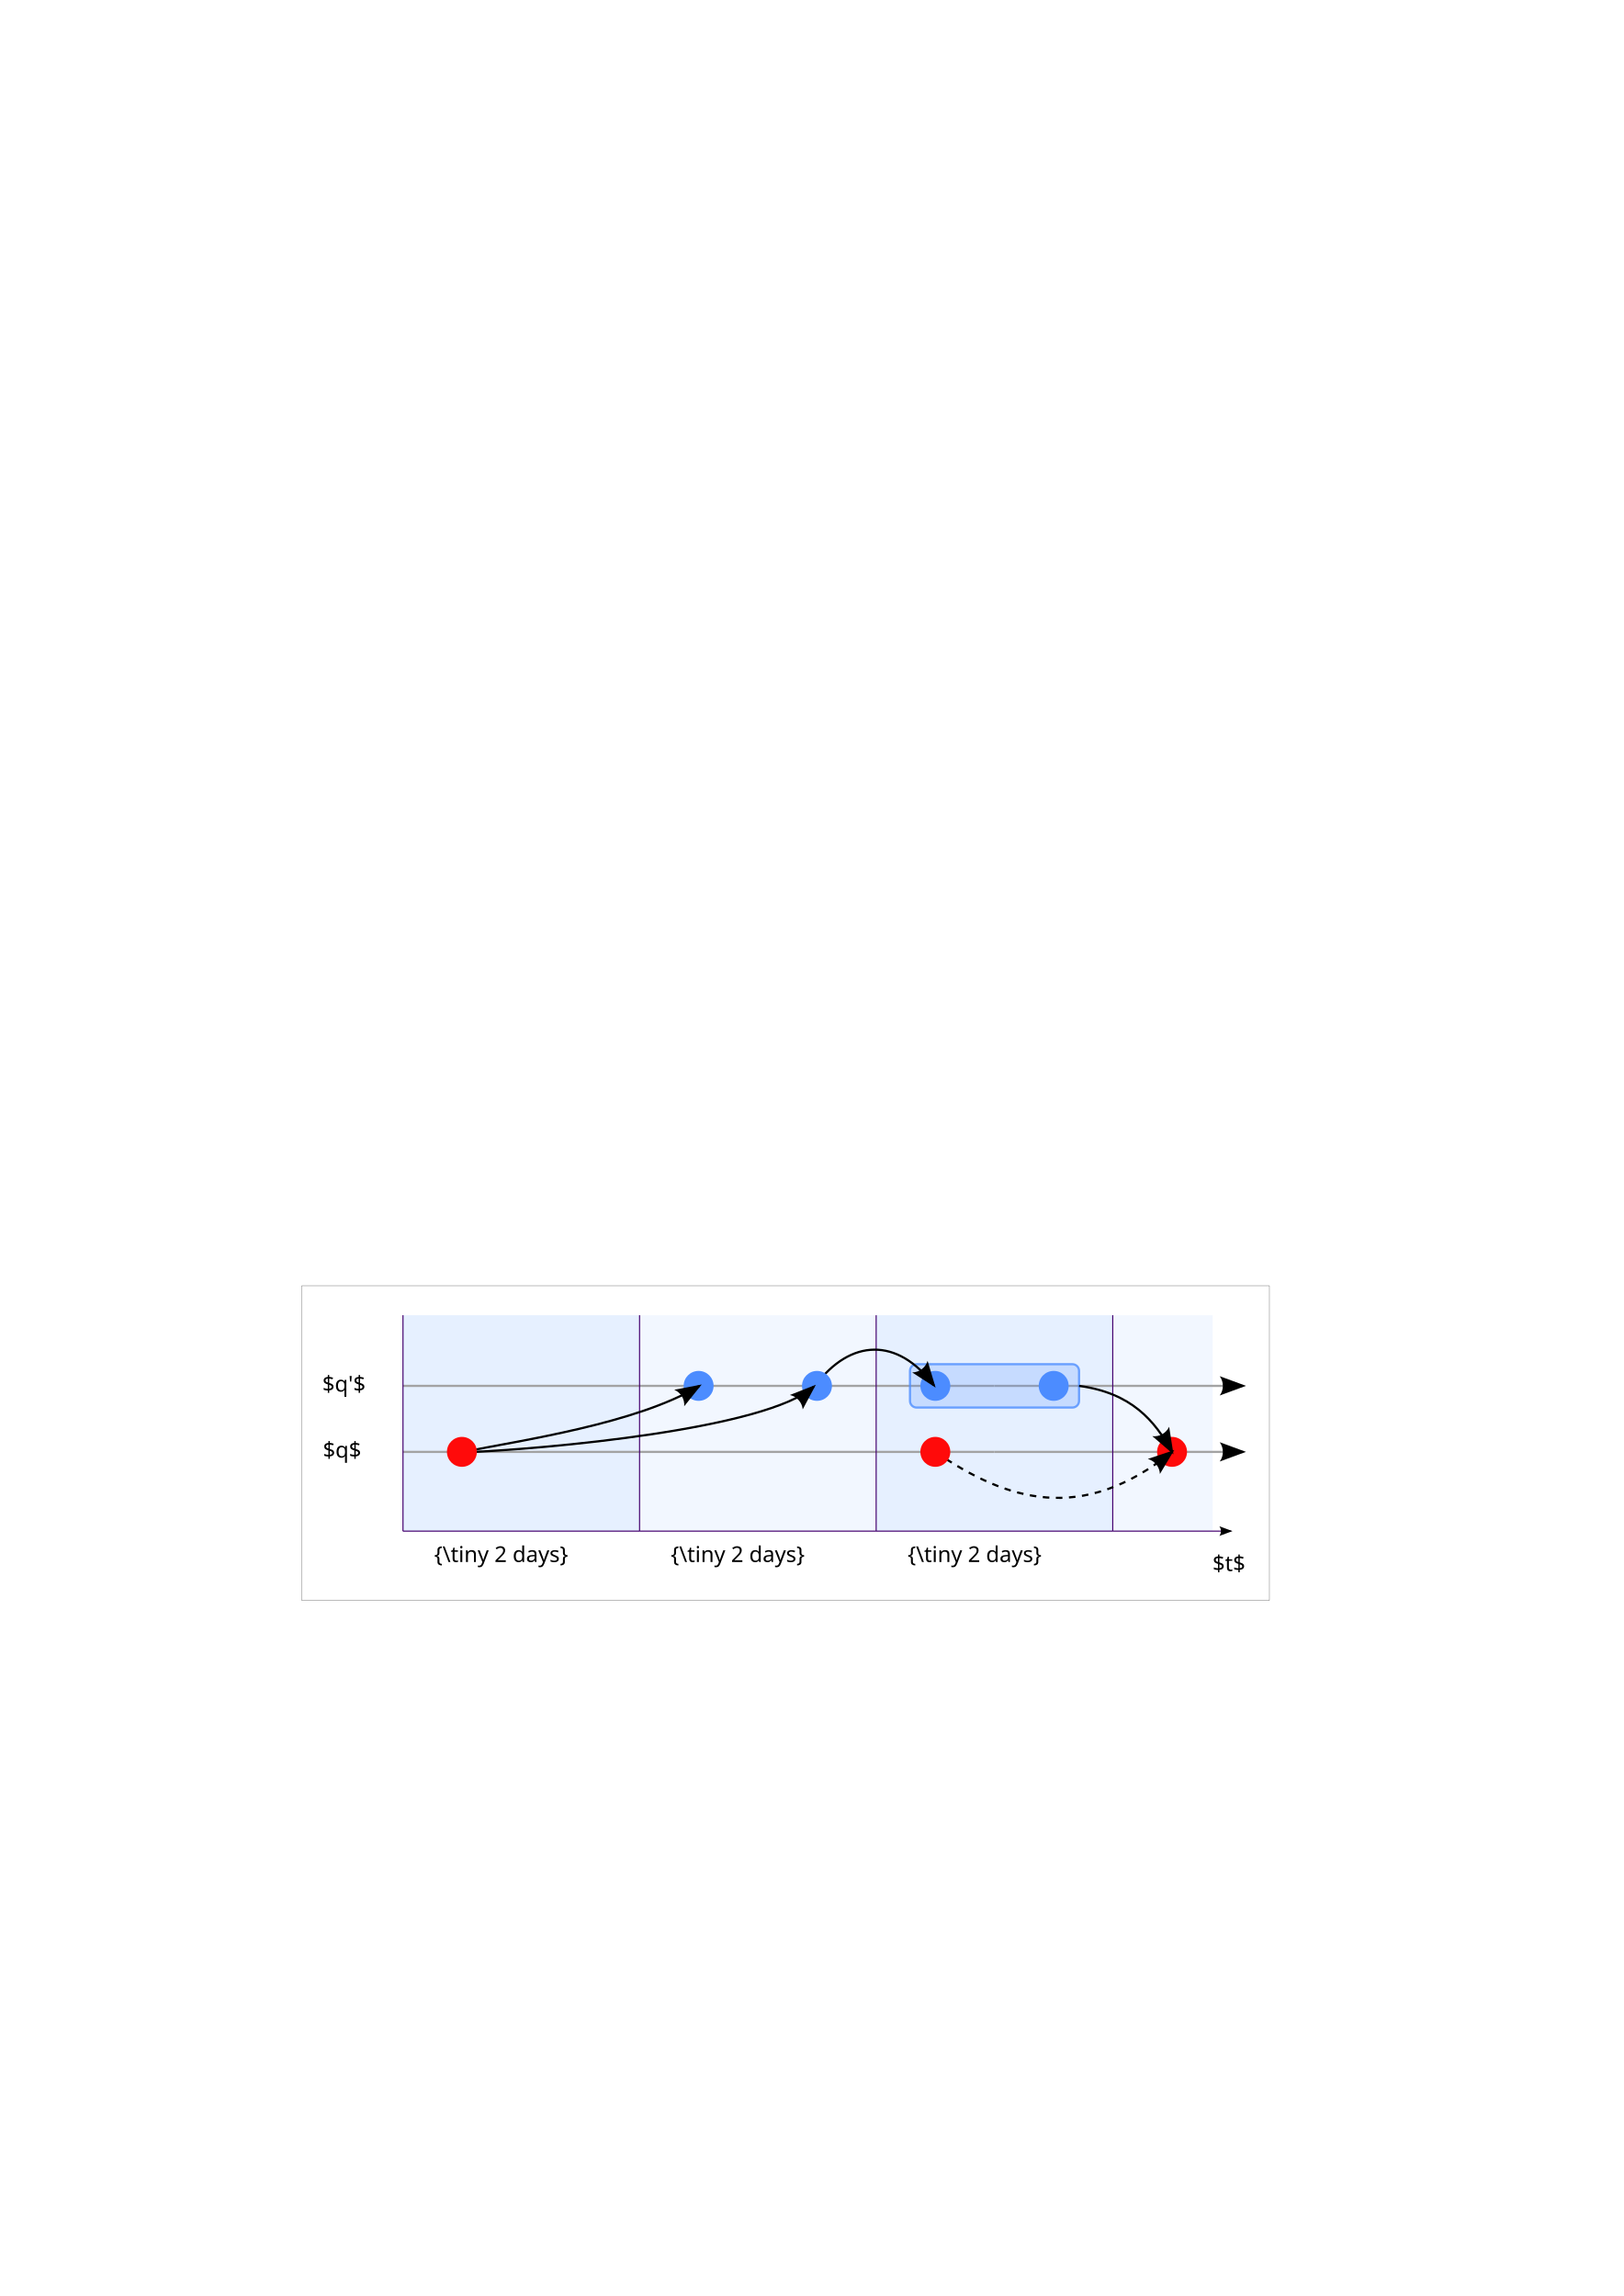
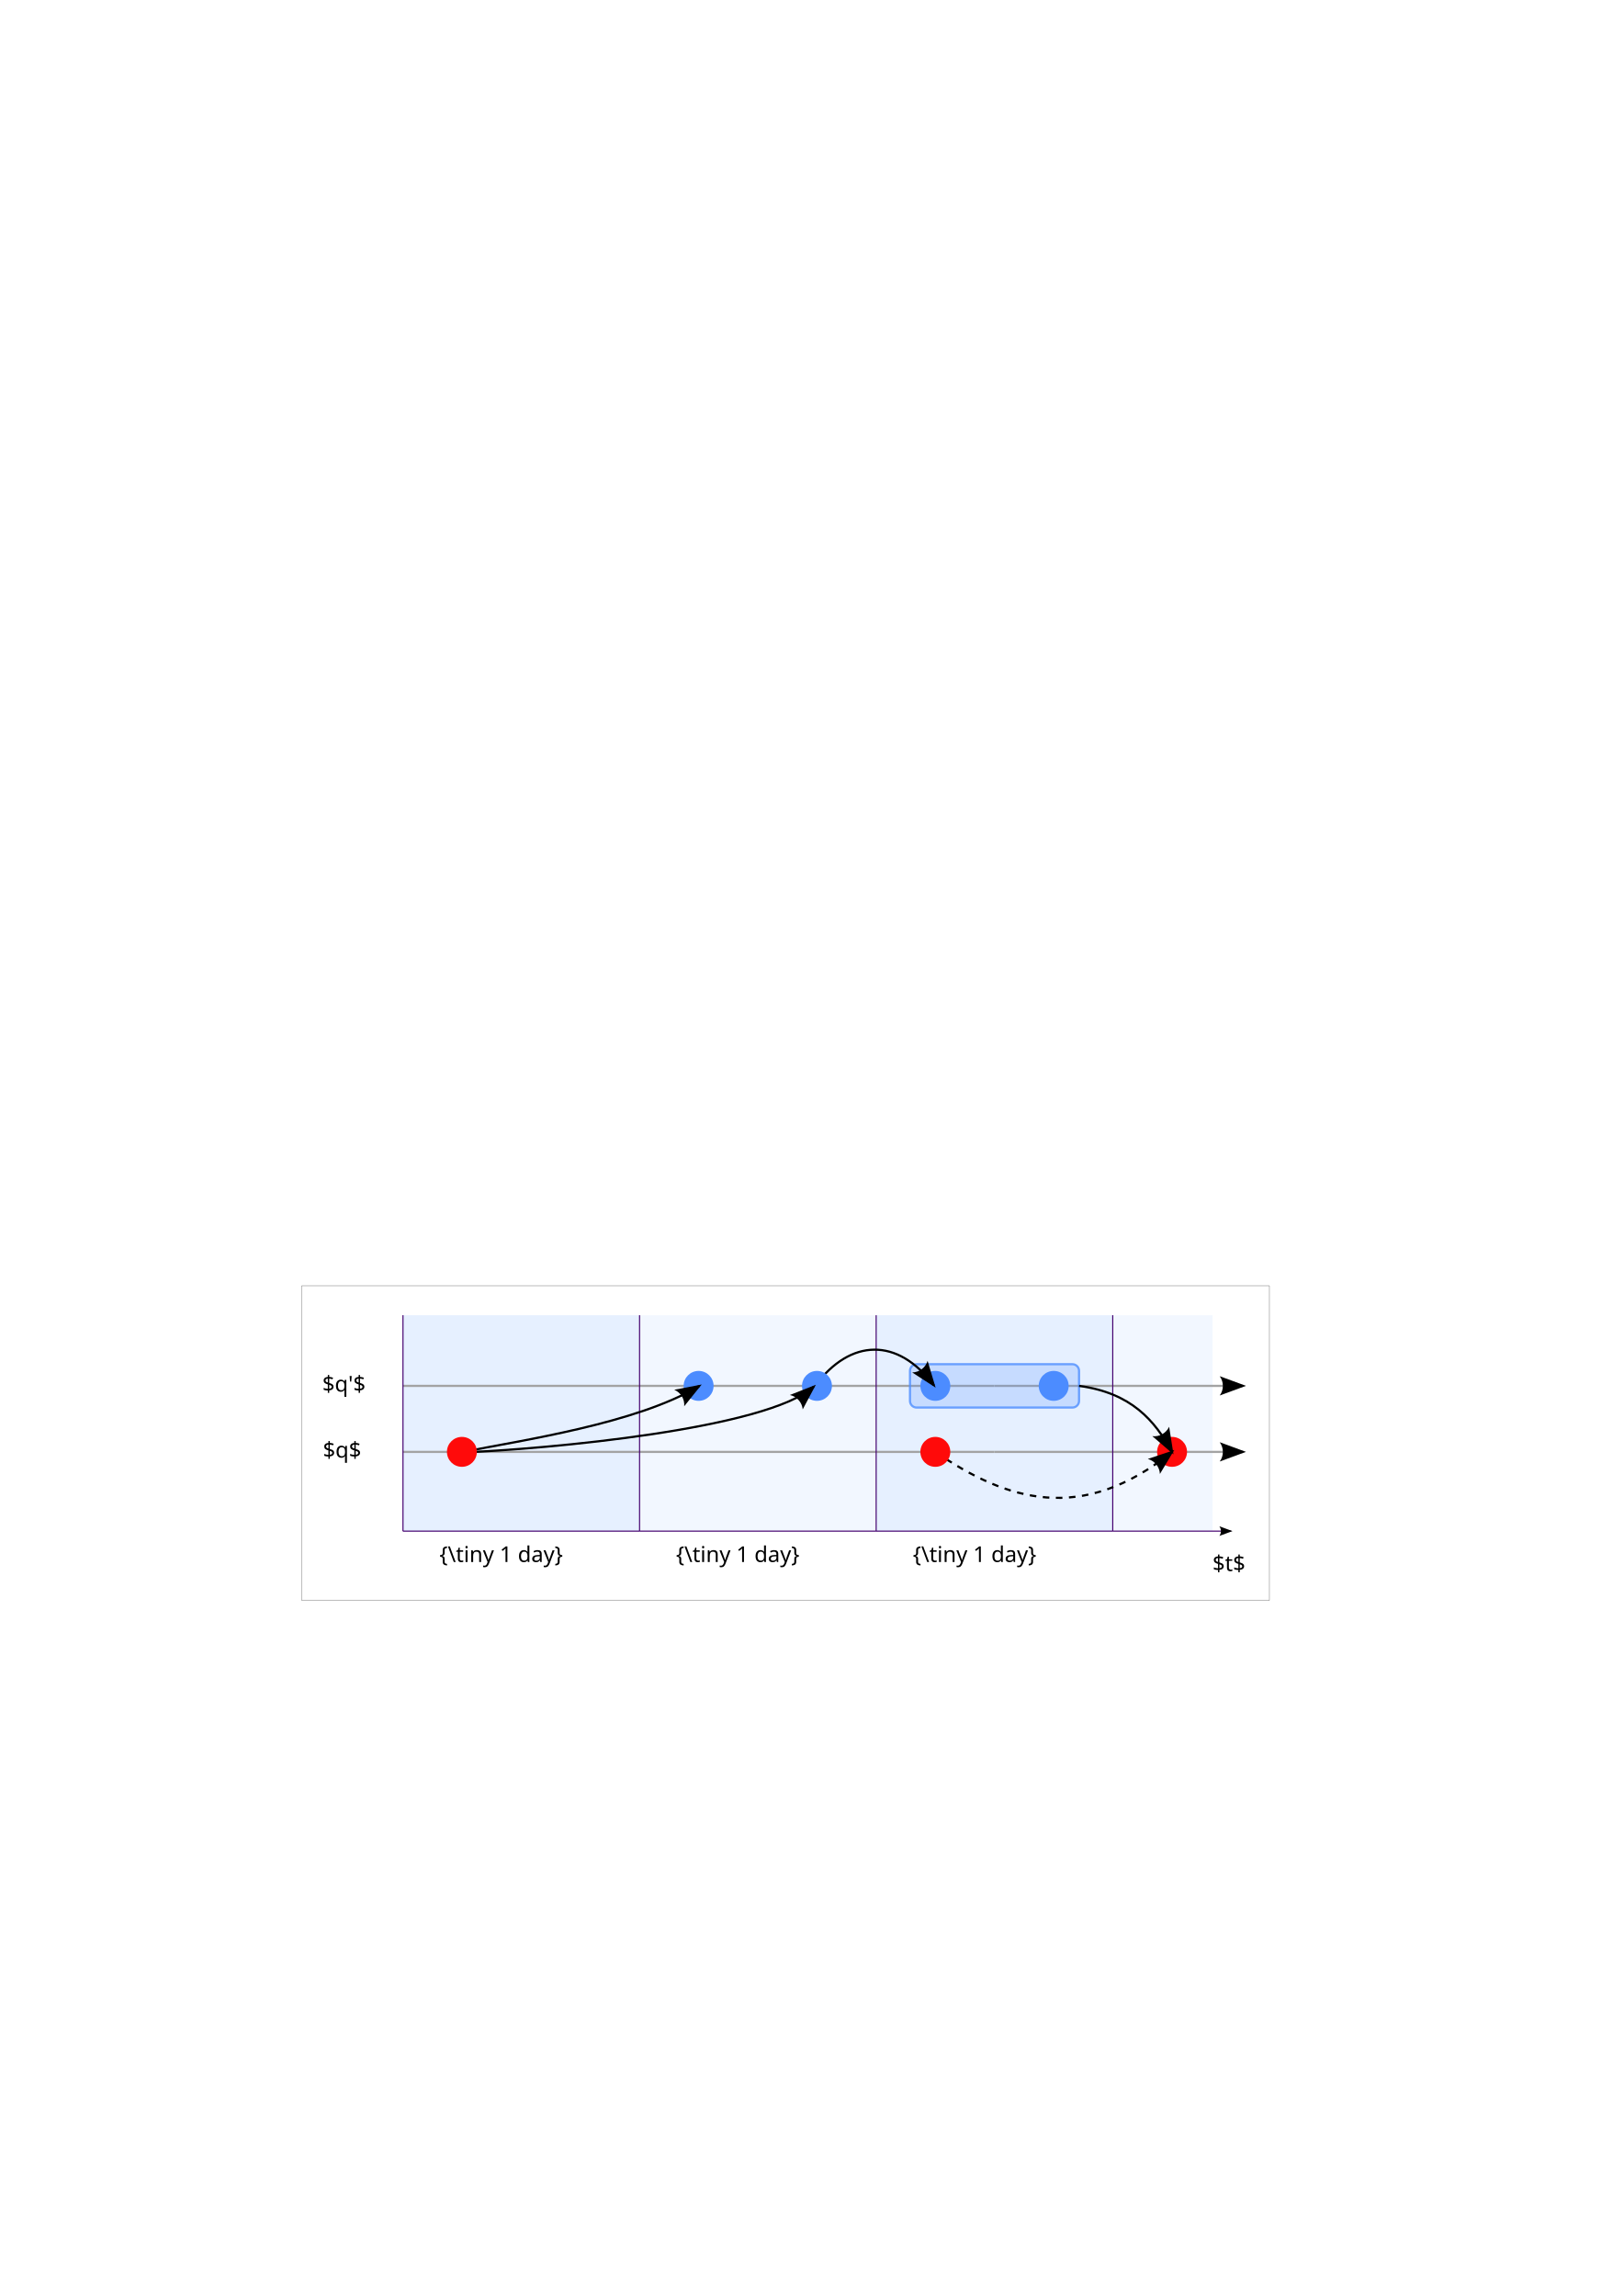
<svg xmlns="http://www.w3.org/2000/svg" width="744.094" height="1052.362" id="svg3430" version="1.1">
  <defs id="defs3432">
    <marker refX="0" refY="0" orient="auto" id="Arrow2Lend" style="overflow:visible">
      <path d="M 8.719,4.034 -2.207,0.016 8.719,-4.002 c -1.745,2.372 -1.735,5.617 -6e-7,8.035 z" transform="matrix(-1.1,0,0,-1.1,-1.1,0)" id="path3780" style="fill-rule:evenodd;stroke-width:0.625;stroke-linejoin:round" />
    </marker>
    <marker refX="0" refY="0" orient="auto" id="marker3450" style="overflow:visible">
      <path d="M 8.719,4.034 -2.207,0.016 8.719,-4.002 c -1.745,2.372 -1.735,5.617 -6e-7,8.035 z" transform="matrix(-1.1,0,0,-1.1,-1.1,0)" id="path3452" style="fill-rule:evenodd;stroke-width:0.625;stroke-linejoin:round" />
    </marker>
    <marker refX="0" refY="0" orient="auto" id="marker5345" style="overflow:visible">
      <path d="M 8.719,4.034 -2.207,0.016 8.719,-4.002 c -1.745,2.372 -1.735,5.617 -6e-7,8.035 z" transform="matrix(-1.1,0,0,-1.1,-1.1,0)" id="path5347" style="fill-rule:evenodd;stroke-width:0.625;stroke-linejoin:round" />
    </marker>
    <marker refX="0" refY="0" orient="auto" id="marker5345-4" style="overflow:visible">
      <path d="M 8.719,4.034 -2.207,0.016 8.719,-4.002 c -1.745,2.372 -1.735,5.617 -6e-7,8.035 z" transform="matrix(-1.1,0,0,-1.1,-1.1,0)" id="path5347-1" style="fill-rule:evenodd;stroke-width:0.625;stroke-linejoin:round" />
    </marker>
    <marker refX="0" refY="0" orient="auto" id="marker3458" style="overflow:visible">
      <path d="M 8.719,4.034 -2.207,0.016 8.719,-4.002 c -1.745,2.372 -1.735,5.617 -6e-7,8.035 z" transform="matrix(-1.1,0,0,-1.1,-1.1,0)" id="path3460" style="fill-rule:evenodd;stroke-width:0.625;stroke-linejoin:round" />
    </marker>
    <marker refX="0" refY="0" orient="auto" id="Arrow2Mend" style="overflow:visible">
      <path d="M 8.719,4.034 -2.207,0.016 8.719,-4.002 c -1.745,2.372 -1.735,5.617 -6e-7,8.035 z" transform="scale(-0.6,-0.6)" id="path3786" style="fill-rule:evenodd;stroke-width:0.625;stroke-linejoin:round" />
    </marker>
    <marker refX="0" refY="0" orient="auto" id="marker3622" style="overflow:visible">
      <path d="M 8.719,4.034 -2.207,0.016 8.719,-4.002 c -1.745,2.372 -1.735,5.617 -6e-7,8.035 z" transform="scale(-0.6,-0.6)" id="path3624" style="fill-rule:evenodd;stroke-width:0.625;stroke-linejoin:round" />
    </marker>
    <marker refX="0" refY="0" orient="auto" id="marker3626" style="overflow:visible">
      <path d="M 8.719,4.034 -2.207,0.016 8.719,-4.002 c -1.745,2.372 -1.735,5.617 -6e-7,8.035 z" transform="scale(-0.6,-0.6)" id="path3628" style="fill-rule:evenodd;stroke-width:0.625;stroke-linejoin:round" />
    </marker>
    <marker refX="0" refY="0" orient="auto" id="marker3630" style="overflow:visible">
      <path d="M 8.719,4.034 -2.207,0.016 8.719,-4.002 c -1.745,2.372 -1.735,5.617 -6e-7,8.035 z" transform="scale(-0.6,-0.6)" id="path3632" style="fill-rule:evenodd;stroke-width:0.625;stroke-linejoin:round" />
    </marker>
    <marker refX="0" refY="0" orient="auto" id="Arrow2Lend-4" style="overflow:visible">
      <path d="M 8.719,4.034 -2.207,0.016 8.719,-4.002 c -1.745,2.372 -1.735,5.617 -6e-7,8.035 z" transform="matrix(-1.1,0,0,-1.1,-1.1,0)" id="path3780-1" style="fill-rule:evenodd;stroke-width:0.625;stroke-linejoin:round" />
    </marker>
    <marker refX="0" refY="0" orient="auto" id="marker3636" style="overflow:visible">
      <path d="M 8.719,4.034 -2.207,0.016 8.719,-4.002 c -1.745,2.372 -1.735,5.617 -6e-7,8.035 z" transform="matrix(-1.1,0,0,-1.1,-1.1,0)" id="path3638" style="fill-rule:evenodd;stroke-width:0.625;stroke-linejoin:round" />
    </marker>
    <marker refX="0" refY="0" orient="auto" id="marker5345-42" style="overflow:visible">
      <path d="M 8.719,4.034 -2.207,0.016 8.719,-4.002 c -1.745,2.372 -1.735,5.617 -6e-7,8.035 z" transform="matrix(-1.1,0,0,-1.1,-1.1,0)" id="path5347-7" style="fill-rule:evenodd;stroke-width:0.625;stroke-linejoin:round" />
    </marker>
    <marker refX="0" refY="0" orient="auto" id="marker5345-4-2" style="overflow:visible">
      <path d="M 8.719,4.034 -2.207,0.016 8.719,-4.002 c -1.745,2.372 -1.735,5.617 -6e-7,8.035 z" transform="matrix(-1.1,0,0,-1.1,-1.1,0)" id="path5347-1-9" style="fill-rule:evenodd;stroke-width:0.625;stroke-linejoin:round" />
    </marker>
    <marker refX="0" refY="0" orient="auto" id="marker3644" style="overflow:visible">
      <path d="M 8.719,4.034 -2.207,0.016 8.719,-4.002 c -1.745,2.372 -1.735,5.617 -6e-7,8.035 z" transform="matrix(-1.1,0,0,-1.1,-1.1,0)" id="path3646" style="fill-rule:evenodd;stroke-width:0.625;stroke-linejoin:round" />
    </marker>
    <marker refX="0" refY="0" orient="auto" id="Arrow2Mend-5" style="overflow:visible">
      <path d="M 8.719,4.034 -2.207,0.016 8.719,-4.002 c -1.745,2.372 -1.735,5.617 -6e-7,8.035 z" transform="scale(-0.6,-0.6)" id="path3786-2" style="fill-rule:evenodd;stroke-width:0.625;stroke-linejoin:round" />
    </marker>
    <marker refX="0" refY="0" orient="auto" id="Arrow2Mend-0" style="overflow:visible">
      <path d="M 8.719,4.034 -2.207,0.016 8.719,-4.002 c -1.745,2.372 -1.735,5.617 -6e-7,8.035 z" transform="scale(-0.6,-0.6)" id="path3786-27" style="fill-rule:evenodd;stroke-width:0.625;stroke-linejoin:round" />
    </marker>
    <marker refX="0" refY="0" orient="auto" id="marker3130" style="overflow:visible">
      <path d="M 8.719,4.034 -2.207,0.016 8.719,-4.002 c -1.745,2.372 -1.735,5.617 -6e-7,8.035 z" transform="matrix(-1.1,0,0,-1.1,-1.1,0)" id="path3132" style="fill-rule:evenodd;stroke-width:0.625;stroke-linejoin:round" />
    </marker>
    <marker refX="0" refY="0" orient="auto" id="marker3130-7" style="overflow:visible">
      <path d="M 8.719,4.034 -2.207,0.016 8.719,-4.002 c -1.745,2.372 -1.735,5.617 -6e-7,8.035 z" transform="matrix(-1.1,0,0,-1.1,-1.1,0)" id="path3132-9" style="fill-rule:evenodd;stroke-width:0.625;stroke-linejoin:round" />
    </marker>
    <marker refX="0" refY="0" orient="auto" id="marker3130-0" style="overflow:visible">
      <path d="M 8.719,4.034 -2.207,0.016 8.719,-4.002 c -1.745,2.372 -1.735,5.617 -6e-7,8.035 z" transform="matrix(-1.1,0,0,-1.1,-1.1,0)" id="path3132-5" style="fill-rule:evenodd;stroke-width:0.625;stroke-linejoin:round" />
    </marker>
  </defs>
  <g id="layer1">
    <rect style="fill:none;stroke:#000000;stroke-width:0.108;stroke-linecap:round;stroke-linejoin:round;stroke-miterlimit:4;stroke-opacity:1;stroke-dasharray:none;stroke-dashoffset:0;display:inline" id="rect6504-5" y="589.32" x="138.262" height="144.22" width="443.475" />
    <g id="g3156">
      <rect width="45.777" height="98.954" x="509.942" y="602.831" id="rect8066-2-4-6" style="fill:#4c98ff;fill-opacity:0.071;stroke:none;display:inline" />
      <rect width="108.424" height="98.954" x="401.518" y="602.831" id="rect8066-29-8" style="fill:#4c98ff;fill-opacity:0.137;stroke:none;display:inline" />
      <rect width="108.424" height="98.954" x="184.674" y="602.831" id="rect8066-29" style="fill:#4c98ff;fill-opacity:0.137;stroke:none;display:inline" />
      <rect width="108.424" height="98.954" x="293.094" y="602.831" id="rect8066-2-8" style="fill:#4c98ff;fill-opacity:0.071;stroke:none;display:inline" />
      <path d="m 184.678,635.212 271.08,0" id="path4092-2-05-9" style="fill:none;stroke:#a3a3a3;stroke-width:1px;stroke-linecap:butt;stroke-linejoin:miter;stroke-opacity:1;marker-end:none;display:inline" />
      <path d="m 455.758,635.212 113.901,0" id="path2985-73-4-6-3-9" style="fill:none;stroke:#a3a3a3;stroke-width:1;stroke-linecap:butt;stroke-linejoin:miter;stroke-miterlimit:4;stroke-opacity:1;stroke-dasharray:none;stroke-dashoffset:0;marker-end:url(#Arrow2Lend);display:inline" />
      <path d="m 184.678,665.471 271.08,0" id="path4092-2-0-3-6" style="fill:none;stroke:#a3a3a3;stroke-width:1px;stroke-linecap:butt;stroke-linejoin:miter;stroke-opacity:1;marker-end:none;display:inline" />
      <rect width="77.483" height="19.868" ry="3.044" x="417.016" y="625.279" id="rect7245" style="fill:#4c8cff;fill-opacity:0.21;stroke:#4c8cff;stroke-opacity:0.785" />
      <g id="g3963">
        <path d="m 435.497,635.212 a 6.859,6.859 0 0 1 -13.719,0 6.859,6.859 0 1 1 13.719,0 z" id="path4199-24-449-6-5-9-1" style="fill:#4c8cff;fill-opacity:1;stroke:none;display:inline" />
        <path d="m 489.738,635.212 a 6.859,6.859 0 0 1 -13.719,0 6.859,6.859 0 1 1 13.719,0 z" id="path4199-24-449-6-5-1-0-4" style="fill:#4c8cff;fill-opacity:1;stroke:none;display:inline" />
      </g>
      <text x="147.699" y="637.814" id="text4753-2-0-4-6" xml:space="preserve" style="font-size:10px;font-style:normal;font-variant:normal;font-weight:normal;font-stretch:normal;line-height:125%;letter-spacing:0px;word-spacing:0px;fill:#000000;fill-opacity:1;stroke:none;display:inline;font-family:Norasi;-inkscape-font-specification:Norasi">
        <tspan x="147.699" y="637.814" id="tspan4755-7-3-4-8">$q'$</tspan>
      </text>
      <text x="147.973" y="668.073" id="text4757-5-8-3-9" xml:space="preserve" style="font-size:10px;font-style:normal;font-variant:normal;font-weight:normal;font-stretch:normal;line-height:125%;letter-spacing:0px;word-spacing:0px;fill:#000000;fill-opacity:1;stroke:none;display:inline;font-family:Norasi;-inkscape-font-specification:Norasi">
        <tspan x="147.973" y="668.073" id="tspan4759-4-7-3-4">$q$</tspan>
      </text>
      <text x="555.646" y="720.072" id="text5775-2-0-9-6" xml:space="preserve" style="font-size:10px;font-style:normal;font-variant:normal;font-weight:normal;font-stretch:normal;line-height:125%;letter-spacing:0px;word-spacing:0px;fill:#000000;fill-opacity:1;stroke:none;display:inline;font-family:Norasi;-inkscape-font-specification:Norasi">
        <tspan x="555.646" y="720.072" id="tspan5777-9-4-8-1">$t$</tspan>
      </text>
      <path d="m 327.016,635.212 a 6.859,6.859 0 0 1 -13.719,0 6.859,6.859 0 1 1 13.719,0 z" id="path4199-24-26-9-4-6-1" style="fill:#4c8cff;fill-opacity:1;stroke:none;display:inline" />
      <path d="m 455.758,665.471 113.901,0" id="path2985-73-4-6-0-1-4" style="fill:none;stroke:#a3a3a3;stroke-width:1;stroke-linecap:butt;stroke-linejoin:miter;stroke-miterlimit:4;stroke-opacity:1;stroke-dasharray:none;stroke-dashoffset:0;marker-end:url(#Arrow2Lend);display:inline" />
      <path d="m 543.978,665.453 a 6.859,6.859 0 0 1 -13.719,0 6.859,6.859 0 1 1 13.719,0 z" id="path4199-1-4-5-4-5-6" style="fill:#ff0a0a;fill-opacity:1;stroke:none;display:inline" />
      <path d="m 293.094,602.831 0.004,98.954" id="path4540-30-3-66" style="fill:none;stroke:#44006e;stroke-width:0.5;stroke-linecap:butt;stroke-linejoin:miter;stroke-miterlimit:4;stroke-opacity:1;stroke-dasharray:none;display:inline" />
      <path d="m 293.098,701.785 108.42,0" id="path5557-6" style="fill:none;stroke:#44006e;stroke-width:0.5;stroke-linecap:butt;stroke-linejoin:miter;stroke-miterlimit:4;stroke-opacity:1;stroke-dasharray:none" />
      <path d="m 184.678,701.785 108.42,0" id="path5557-7-2" style="fill:none;stroke:#44006e;stroke-width:0.5;stroke-linecap:butt;stroke-linejoin:miter;stroke-miterlimit:4;stroke-opacity:1;stroke-dasharray:none;display:inline" />
      <path d="m 184.674,602.831 0.004,98.954" id="path4540-30-3-1-6" style="fill:none;stroke:#44006e;stroke-width:0.5;stroke-linecap:butt;stroke-linejoin:miter;stroke-miterlimit:4;stroke-opacity:1;stroke-dasharray:none;display:inline" />
      <text x="238.768" y="715.933" id="text4542-4-2" xml:space="preserve" style="font-size:10px;font-style:normal;font-weight:normal;text-align:center;line-height:125%;letter-spacing:0px;word-spacing:0px;text-anchor:middle;fill:#000000;fill-opacity:1;stroke:none;display:inline;font-family:Sans">
-         <tspan x="238.768" y="715.933" id="tspan4544-4-1">{\tiny 2 days}</tspan>
+         <tspan x="238.768" y="715.933" id="tspan4544-4-1">{\tiny 1 day}</tspan>
      </text>
      <text x="347.188" y="715.933" id="text4542-2-9" xml:space="preserve" style="font-size:10px;font-style:normal;font-weight:normal;text-align:center;line-height:125%;letter-spacing:0px;word-spacing:0px;text-anchor:middle;fill:#000000;fill-opacity:1;stroke:none;display:inline;font-family:Sans">
-         <tspan x="347.188" y="715.933" id="tspan4544-35-8">{\tiny 2 days}</tspan>
+         <tspan x="347.188" y="715.933" id="tspan4544-35-8">{\tiny 1 day}</tspan>
      </text>
      <path d="m 401.518,602.831 10e-6,98.954" id="path4540-30-3-6-4" style="fill:none;stroke:#44006e;stroke-width:0.5;stroke-linecap:butt;stroke-linejoin:miter;stroke-miterlimit:4;stroke-opacity:1;stroke-dasharray:none;display:inline" />
      <path d="m 401.518,701.785 108.42,0" id="path5557-6-7" style="fill:none;stroke:#44006e;stroke-width:0.5;stroke-linecap:butt;stroke-linejoin:miter;stroke-miterlimit:4;stroke-opacity:1;stroke-dasharray:none;display:inline" />
      <path d="m 509.942,602.831 -0.004,98.954" id="path4540-30-3-6-4-2" style="fill:none;stroke:#44006e;stroke-width:0.5;stroke-linecap:butt;stroke-linejoin:miter;stroke-miterlimit:4;stroke-opacity:1;stroke-dasharray:none;display:inline" />
      <path d="m 509.938,701.785 54.21,0" id="path5557-0-7" style="fill:none;stroke:#44006e;stroke-width:0.5;stroke-linecap:butt;stroke-linejoin:miter;stroke-miterlimit:4;stroke-opacity:1;stroke-dasharray:none;marker-end:url(#marker5345);display:inline" />
      <text x="455.73" y="715.933" id="text4542-2-9-8" xml:space="preserve" style="font-size:10px;font-style:normal;font-weight:normal;text-align:center;line-height:125%;letter-spacing:0px;word-spacing:0px;text-anchor:middle;fill:#000000;fill-opacity:1;stroke:none;display:inline;font-family:Sans">
-         <tspan x="455.73" y="715.933" id="tspan4544-35-8-8">{\tiny 2 days}</tspan>
+         <tspan x="455.73" y="715.933" id="tspan4544-35-8-8">{\tiny 1 day}</tspan>
      </text>
      <path d="m 428.638,665.453 c 32.667,22.456 67.143,33.285 108.481,0" id="path7241" style="fill:none;stroke:#000000;stroke-width:1;stroke-linecap:butt;stroke-linejoin:miter;stroke-miterlimit:4;stroke-opacity:1;stroke-dasharray:3, 3;stroke-dashoffset:0;marker-end:url(#marker5345-4)" />
      <path d="m 494.5,635.212 c 24.066,3.254 34.605,15.874 42.619,30.241" id="path7777" style="fill:none;stroke:#000000;stroke-width:1px;stroke-linecap:butt;stroke-linejoin:miter;stroke-opacity:1;marker-end:url(#marker5345-4)" />
      <path d="m 435.497,665.453 a 6.859,6.859 0 0 1 -13.719,0 6.859,6.859 0 1 1 13.719,0 z" id="path4199-1-4-5-4-5-6-0" style="fill:#ff0a0a;fill-opacity:1;stroke:none;display:inline" />
      <path d="m 211.963,665.521 c 26.785,-5.313 79.732,-12.972 108.481,-30.241" id="path4985-8-0" style="fill:none;stroke:#000000;stroke-width:1px;stroke-linecap:butt;stroke-linejoin:miter;stroke-opacity:1;marker-end:url(#marker3130);display:inline" />
      <path d="m 373.715,634.968 c 16.033,-21.465 37.67,-22.14 54.24,0" id="path3219-7-7-7" style="fill:none;stroke:#000000;stroke-width:1;stroke-linecap:butt;stroke-linejoin:miter;stroke-miterlimit:4;stroke-opacity:1;stroke-dasharray:none;stroke-dashoffset:0;marker-end:url(#marker3130-0);display:inline" />
      <path d="m 381.257,635.212 a 6.859,6.859 0 0 1 -13.719,0 6.859,6.859 0 1 1 13.719,0 z" id="path4199-24-449-6-5-8-0-5" style="fill:#4c8cff;fill-opacity:1;stroke:none;display:inline" />
      <path d="m 210.186,665.824 c 41.686,-1.671 141.091,-10.931 162.721,-30.241" id="path4985-8-3-9" style="fill:none;stroke:#000000;stroke-width:1;stroke-linecap:butt;stroke-linejoin:miter;stroke-miterlimit:4;stroke-opacity:1;stroke-dasharray:none;stroke-dashoffset:0;marker-end:url(#marker3130);display:inline" />
      <path d="m 218.535,665.453 a 6.859,6.859 0 0 1 -13.719,0 6.859,6.859 0 1 1 13.719,0 z" id="path4199-1-4-5-8-4" style="fill:#ff0a0a;fill-opacity:1;stroke:none;display:inline" />
    </g>
  </g>
</svg>
